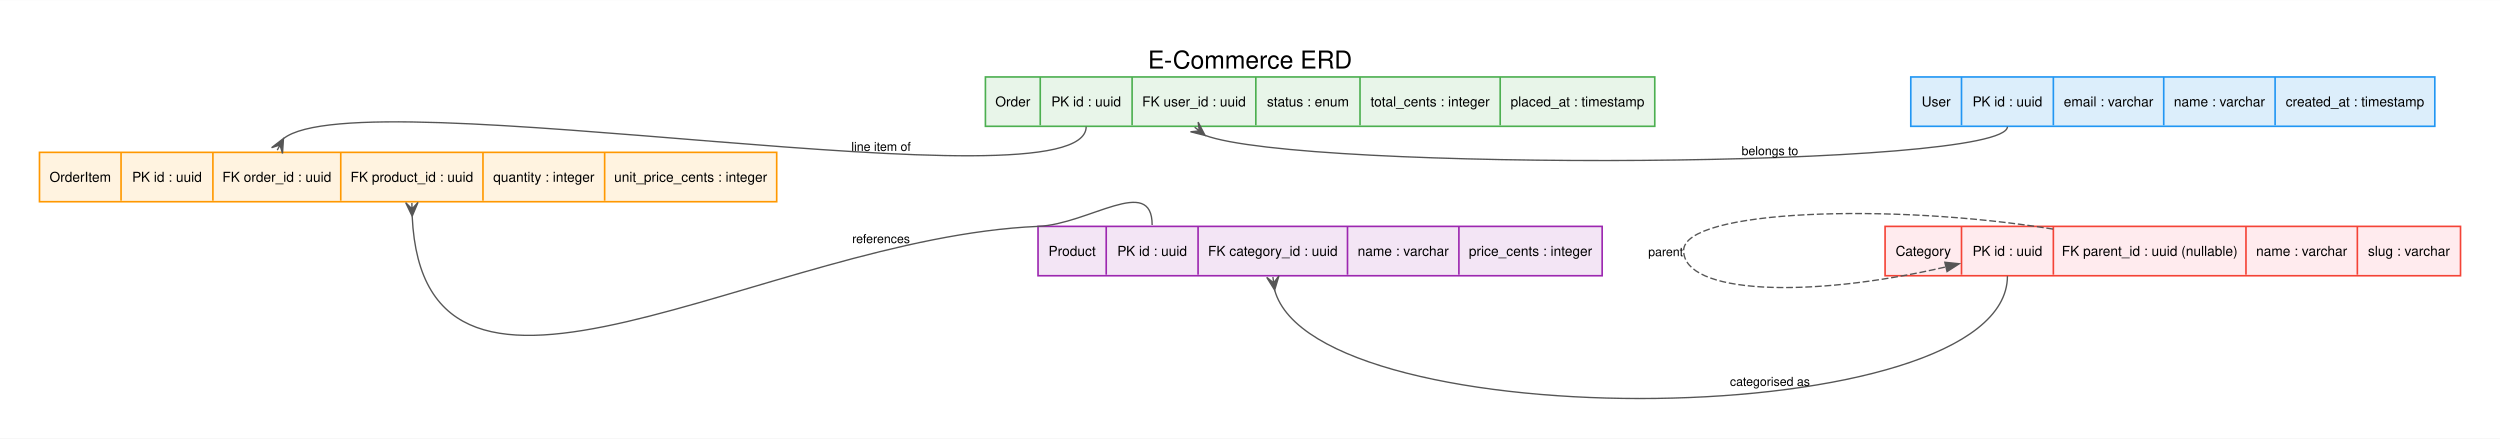
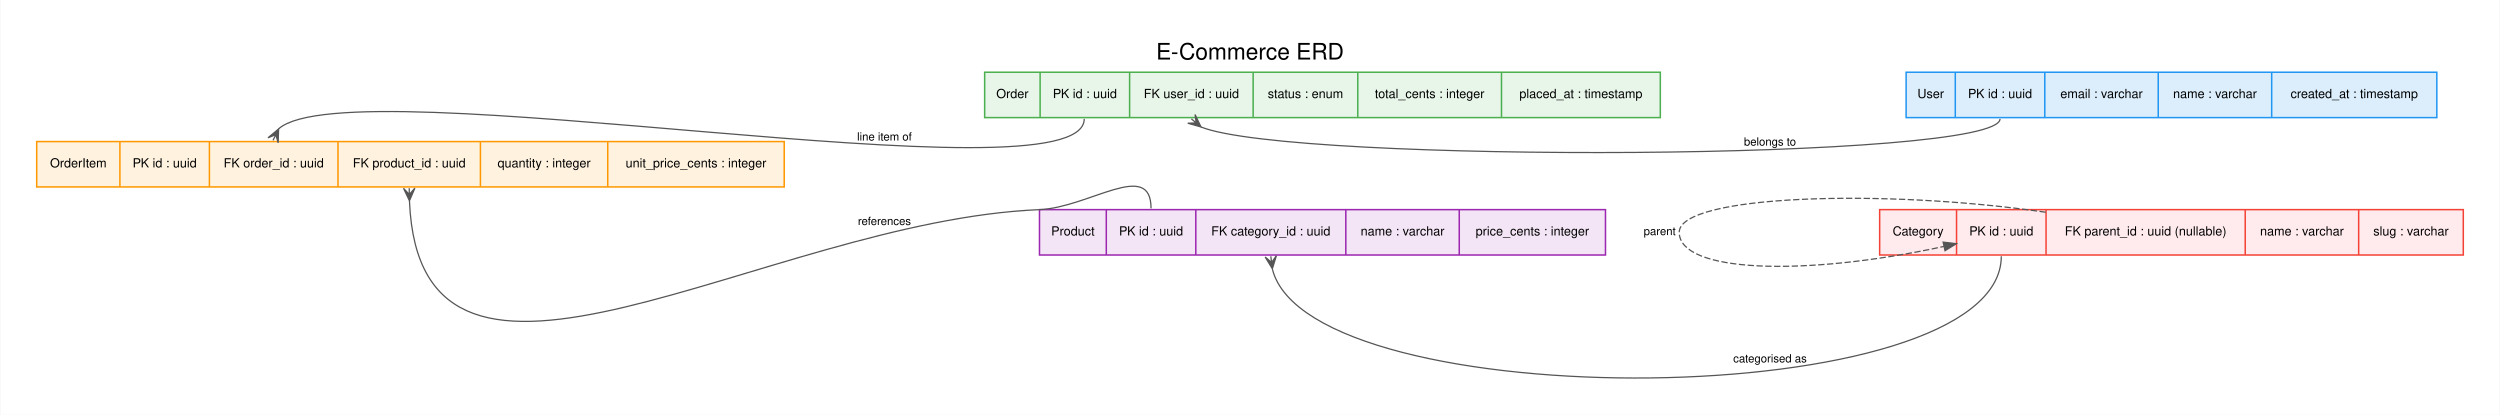
- <svg xmlns="http://www.w3.org/2000/svg" width="1824pt" height="320pt" viewBox="0.00 0.00 1823.60 319.76">
-   <g id="graph0" class="graph" transform="scale(1 1) rotate(0) translate(28.8 290.96)">
-     <polygon fill="white" stroke="none" points="-28.8,28.8 -28.8,-290.96 1794.8,-290.96 1794.8,28.8 -28.8,28.8" />
-     <text text-anchor="middle" x="883" y="-241.06" font-family="Helvetica,sans-Serif" font-size="18.00">E-Commerce ERD</text>
+ <svg xmlns="http://www.w3.org/2000/svg" width="1983pt" height="329pt" viewBox="0.00 0.00 1982.60 329.04">
+   <g id="graph0" class="graph" transform="scale(1 1) rotate(0) translate(28.8 300.24)">
+     <polygon fill="white" stroke="transparent" points="-28.8,28.8 -28.8,-300.24 1953.8,-300.24 1953.8,28.8 -28.8,28.8" />
+     <text text-anchor="middle" x="962.5" y="-253.04" font-family="Helvetica,sans-Serif" font-size="18.00">E-Commerce ERD</text>
    <g id="node1" class="node">
-       <polygon fill="#dceefb" stroke="#2196f3" stroke-width="1.2" points="1365,-198.91 1365,-234.91 1747.25,-234.91 1747.25,-198.91 1365,-198.91" />
-       <text text-anchor="middle" x="1383.5" y="-213.41" font-family="Helvetica,sans-Serif" font-size="10.00">User</text>
-       <polyline fill="none" stroke="#2196f3" stroke-width="1.2" points="1402,-199.66 1402,-234.91" />
-       <text text-anchor="middle" x="1435.5" y="-213.41" font-family="Helvetica,sans-Serif" font-size="10.00">PK id : uuid</text>
-       <polyline fill="none" stroke="#2196f3" stroke-width="1.2" points="1469,-199.66 1469,-234.91" />
-       <text text-anchor="middle" x="1509.25" y="-213.41" font-family="Helvetica,sans-Serif" font-size="10.00">email : varchar</text>
-       <polyline fill="none" stroke="#2196f3" stroke-width="1.2" points="1549.5,-199.66 1549.5,-234.91" />
-       <text text-anchor="middle" x="1590.12" y="-213.41" font-family="Helvetica,sans-Serif" font-size="10.00">name : varchar</text>
-       <polyline fill="none" stroke="#2196f3" stroke-width="1.2" points="1630.75,-199.66 1630.75,-234.91" />
-       <text text-anchor="middle" x="1689" y="-213.41" font-family="Helvetica,sans-Serif" font-size="10.00">created_at : timestamp</text>
+       <polygon fill="#dceefb" stroke="#2196f3" stroke-width="1.2" points="1483,-206.94 1483,-242.94 1904,-242.94 1904,-206.94 1483,-206.94" />
+       <text text-anchor="middle" x="1502.5" y="-222.44" font-family="Helvetica,sans-Serif" font-size="10.00">User</text>
+       <polyline fill="none" stroke="#2196f3" stroke-width="1.2" points="1522,-206.94 1522,-242.94 " />
+       <text text-anchor="middle" x="1557.5" y="-222.44" font-family="Helvetica,sans-Serif" font-size="10.00">PK id : uuid</text>
+       <polyline fill="none" stroke="#2196f3" stroke-width="1.2" points="1593,-206.94 1593,-242.94 " />
+       <text text-anchor="middle" x="1638" y="-222.44" font-family="Helvetica,sans-Serif" font-size="10.00">email : varchar</text>
+       <polyline fill="none" stroke="#2196f3" stroke-width="1.2" points="1683,-206.94 1683,-242.94 " />
+       <text text-anchor="middle" x="1728" y="-222.44" font-family="Helvetica,sans-Serif" font-size="10.00">name : varchar</text>
+       <polyline fill="none" stroke="#2196f3" stroke-width="1.2" points="1773,-206.94 1773,-242.94 " />
+       <text text-anchor="middle" x="1838.5" y="-222.44" font-family="Helvetica,sans-Serif" font-size="10.00">created_at : timestamp</text>
    </g>
    <g id="node2" class="node">
-       <polygon fill="#e8f5e9" stroke="#4caf50" stroke-width="1.2" points="690,-198.91 690,-234.91 1178.25,-234.91 1178.25,-198.91 690,-198.91" />
-       <text text-anchor="middle" x="710" y="-213.41" font-family="Helvetica,sans-Serif" font-size="10.00">Order</text>
-       <polyline fill="none" stroke="#4caf50" stroke-width="1.2" points="730,-199.66 730,-234.91" />
-       <text text-anchor="middle" x="763.5" y="-213.41" font-family="Helvetica,sans-Serif" font-size="10.00">PK id : uuid</text>
-       <polyline fill="none" stroke="#4caf50" stroke-width="1.2" points="797,-199.66 797,-234.91" />
-       <text text-anchor="middle" x="842.12" y="-213.41" font-family="Helvetica,sans-Serif" font-size="10.00">FK user_id : uuid</text>
-       <polyline fill="none" stroke="#4caf50" stroke-width="1.2" points="887.25,-199.66 887.25,-234.91" />
-       <text text-anchor="middle" x="925.25" y="-213.41" font-family="Helvetica,sans-Serif" font-size="10.00">status : enum</text>
-       <polyline fill="none" stroke="#4caf50" stroke-width="1.2" points="963.25,-199.66 963.25,-234.91" />
-       <text text-anchor="middle" x="1014.38" y="-213.41" font-family="Helvetica,sans-Serif" font-size="10.00">total_cents : integer</text>
-       <polyline fill="none" stroke="#4caf50" stroke-width="1.2" points="1065.5,-199.66 1065.5,-234.91" />
-       <text text-anchor="middle" x="1121.88" y="-213.41" font-family="Helvetica,sans-Serif" font-size="10.00">placed_at : timestamp</text>
+       <polygon fill="#e8f5e9" stroke="#4caf50" stroke-width="1.2" points="752,-206.94 752,-242.94 1288,-242.94 1288,-206.94 752,-206.94" />
+       <text text-anchor="middle" x="774" y="-222.44" font-family="Helvetica,sans-Serif" font-size="10.00">Order</text>
+       <polyline fill="none" stroke="#4caf50" stroke-width="1.2" points="796,-206.94 796,-242.94 " />
+       <text text-anchor="middle" x="831.5" y="-222.44" font-family="Helvetica,sans-Serif" font-size="10.00">PK id : uuid</text>
+       <polyline fill="none" stroke="#4caf50" stroke-width="1.2" points="867,-206.94 867,-242.94 " />
+       <text text-anchor="middle" x="916" y="-222.44" font-family="Helvetica,sans-Serif" font-size="10.00">FK user_id : uuid</text>
+       <polyline fill="none" stroke="#4caf50" stroke-width="1.2" points="965,-206.94 965,-242.94 " />
+       <text text-anchor="middle" x="1006.5" y="-222.44" font-family="Helvetica,sans-Serif" font-size="10.00">status : enum</text>
+       <polyline fill="none" stroke="#4caf50" stroke-width="1.2" points="1048,-206.94 1048,-242.94 " />
+       <text text-anchor="middle" x="1105" y="-222.44" font-family="Helvetica,sans-Serif" font-size="10.00">total_cents : integer</text>
+       <polyline fill="none" stroke="#4caf50" stroke-width="1.2" points="1162,-206.94 1162,-242.94 " />
+       <text text-anchor="middle" x="1225" y="-222.44" font-family="Helvetica,sans-Serif" font-size="10.00">placed_at : timestamp</text>
    </g>
    <g id="edge1" class="edge">
-       <path fill="none" stroke="#555555" d="M850.06,-192.36C920.48,-165.85 1435.5,-167.95 1435.5,-198.66" />
-       <polygon fill="#555555" stroke="#555555" points="850.22,-192.24 839.59,-194.93 846.04,-195.55 842.65,-198.24 842.65,-198.24 842.65,-198.24 846.04,-195.55 845.18,-201.98 850.22,-192.24" />
-       <text text-anchor="middle" x="1262.25" y="-177.88" font-family="Helvetica,sans-Serif" font-size="9.00">belongs to</text>
+       <path fill="none" stroke="#555555" d="M923.65,-199.49C996.03,-170.45 1557.5,-172.6 1557.5,-205.94" />
+       <polygon fill="#555555" stroke="#555555" points="923.65,-199.5 913.1,-202.5 919.82,-202.72 916,-205.94 916,-205.94 916,-205.94 919.82,-202.72 918.9,-209.38 923.65,-199.5 923.65,-199.5" />
+       <text text-anchor="middle" x="1375" y="-184.74" font-family="Helvetica,sans-Serif" font-size="9.00">belongs to</text>
    </g>
    <g id="node3" class="node">
-       <polygon fill="#fff3e0" stroke="#ff9800" stroke-width="1.2" points="0,-143.91 0,-179.91 537.75,-179.91 537.75,-143.91 0,-143.91" />
-       <text text-anchor="middle" x="29.75" y="-158.41" font-family="Helvetica,sans-Serif" font-size="10.00">OrderItem</text>
-       <polyline fill="none" stroke="#ff9800" stroke-width="1.2" points="59.5,-144.66 59.5,-179.91" />
-       <text text-anchor="middle" x="93" y="-158.41" font-family="Helvetica,sans-Serif" font-size="10.00">PK id : uuid</text>
-       <polyline fill="none" stroke="#ff9800" stroke-width="1.2" points="126.5,-144.66 126.5,-179.91" />
-       <text text-anchor="middle" x="173.12" y="-158.41" font-family="Helvetica,sans-Serif" font-size="10.00">FK order_id : uuid</text>
-       <polyline fill="none" stroke="#ff9800" stroke-width="1.2" points="219.75,-144.66 219.75,-179.91" />
-       <text text-anchor="middle" x="271.62" y="-158.41" font-family="Helvetica,sans-Serif" font-size="10.00">FK product_id : uuid</text>
-       <polyline fill="none" stroke="#ff9800" stroke-width="1.2" points="323.5,-144.66 323.5,-179.91" />
-       <text text-anchor="middle" x="367.88" y="-158.41" font-family="Helvetica,sans-Serif" font-size="10.00">quantity : integer</text>
-       <polyline fill="none" stroke="#ff9800" stroke-width="1.2" points="412.25,-144.66 412.25,-179.91" />
-       <text text-anchor="middle" x="475" y="-158.41" font-family="Helvetica,sans-Serif" font-size="10.00">unit_price_cents : integer</text>
+       <polygon fill="#fff3e0" stroke="#ff9800" stroke-width="1.2" points="0,-151.94 0,-187.94 593,-187.94 593,-151.94 0,-151.94" />
+       <text text-anchor="middle" x="33" y="-167.44" font-family="Helvetica,sans-Serif" font-size="10.00">OrderItem</text>
+       <polyline fill="none" stroke="#ff9800" stroke-width="1.2" points="66,-151.94 66,-187.94 " />
+       <text text-anchor="middle" x="101.5" y="-167.44" font-family="Helvetica,sans-Serif" font-size="10.00">PK id : uuid</text>
+       <polyline fill="none" stroke="#ff9800" stroke-width="1.2" points="137,-151.94 137,-187.94 " />
+       <text text-anchor="middle" x="188" y="-167.44" font-family="Helvetica,sans-Serif" font-size="10.00">FK order_id : uuid</text>
+       <polyline fill="none" stroke="#ff9800" stroke-width="1.2" points="239,-151.94 239,-187.94 " />
+       <text text-anchor="middle" x="295.5" y="-167.44" font-family="Helvetica,sans-Serif" font-size="10.00">FK product_id : uuid</text>
+       <polyline fill="none" stroke="#ff9800" stroke-width="1.2" points="352,-151.94 352,-187.94 " />
+       <text text-anchor="middle" x="402.5" y="-167.44" font-family="Helvetica,sans-Serif" font-size="10.00">quantity : integer</text>
+       <polyline fill="none" stroke="#ff9800" stroke-width="1.2" points="453,-151.94 453,-187.94 " />
+       <text text-anchor="middle" x="523" y="-167.44" font-family="Helvetica,sans-Serif" font-size="10.00">unit_price_cents : integer</text>
    </g>
    <g id="edge2" class="edge">
-       <path fill="none" stroke="#555555" d="M177.88,-189.85C233.75,-235.06 763.5,-136.49 763.5,-198.66" />
-       <polygon fill="#555555" stroke="#555555" points="177.98,-190.03 177.26,-179.09 175.47,-185.32 173.44,-181.5 173.44,-181.5 173.44,-181.5 175.47,-185.32 169.31,-183.32 177.98,-190.03" />
-       <text text-anchor="middle" x="613.88" y="-180.96" font-family="Helvetica,sans-Serif" font-size="9.00">line item of</text>
+       <path fill="none" stroke="#555555" d="M191.95,-198.05C248.81,-248.63 831,-137.91 831,-205.94" />
+       <polygon fill="#555555" stroke="#555555" points="191.89,-197.92 191.54,-186.96 189.7,-193.43 187.5,-188.94 187.5,-188.94 187.5,-188.94 189.7,-193.43 183.46,-190.92 191.89,-197.92 191.89,-197.92" />
+       <text text-anchor="middle" x="672.5" y="-188.74" font-family="Helvetica,sans-Serif" font-size="9.00">line item of</text>
    </g>
    <g id="node4" class="node">
-       <polygon fill="#f3e5f5" stroke="#9c27b0" stroke-width="1.2" points="728.38,-89.91 728.38,-125.91 1139.88,-125.91 1139.88,-89.91 728.38,-89.91" />
-       <text text-anchor="middle" x="753.25" y="-104.41" font-family="Helvetica,sans-Serif" font-size="10.00">Product</text>
-       <polyline fill="none" stroke="#9c27b0" stroke-width="1.2" points="778.12,-90.66 778.12,-125.91" />
-       <text text-anchor="middle" x="811.62" y="-104.41" font-family="Helvetica,sans-Serif" font-size="10.00">PK id : uuid</text>
-       <polyline fill="none" stroke="#9c27b0" stroke-width="1.2" points="845.12,-90.66 845.12,-125.91" />
-       <text text-anchor="middle" x="899.62" y="-104.41" font-family="Helvetica,sans-Serif" font-size="10.00">FK category_id : uuid</text>
-       <polyline fill="none" stroke="#9c27b0" stroke-width="1.2" points="954.12,-90.66 954.12,-125.91" />
-       <text text-anchor="middle" x="994.75" y="-104.41" font-family="Helvetica,sans-Serif" font-size="10.00">name : varchar</text>
-       <polyline fill="none" stroke="#9c27b0" stroke-width="1.2" points="1035.38,-90.66 1035.38,-125.91" />
-       <text text-anchor="middle" x="1087.62" y="-104.41" font-family="Helvetica,sans-Serif" font-size="10.00">price_cents : integer</text>
+       <polygon fill="#f3e5f5" stroke="#9c27b0" stroke-width="1.2" points="795.5,-97.94 795.5,-133.94 1244.5,-133.94 1244.5,-97.94 795.5,-97.94" />
+       <text text-anchor="middle" x="822" y="-113.44" font-family="Helvetica,sans-Serif" font-size="10.00">Product</text>
+       <polyline fill="none" stroke="#9c27b0" stroke-width="1.2" points="848.5,-97.94 848.5,-133.94 " />
+       <text text-anchor="middle" x="884" y="-113.44" font-family="Helvetica,sans-Serif" font-size="10.00">PK id : uuid</text>
+       <polyline fill="none" stroke="#9c27b0" stroke-width="1.2" points="919.5,-97.94 919.5,-133.94 " />
+       <text text-anchor="middle" x="979" y="-113.44" font-family="Helvetica,sans-Serif" font-size="10.00">FK category_id : uuid</text>
+       <polyline fill="none" stroke="#9c27b0" stroke-width="1.2" points="1038.5,-97.94 1038.5,-133.94 " />
+       <text text-anchor="middle" x="1083.5" y="-113.44" font-family="Helvetica,sans-Serif" font-size="10.00">name : varchar</text>
+       <polyline fill="none" stroke="#9c27b0" stroke-width="1.2" points="1128.5,-97.94 1128.5,-133.94 " />
+       <text text-anchor="middle" x="1186.5" y="-113.44" font-family="Helvetica,sans-Serif" font-size="10.00">price_cents : integer</text>
    </g>
    <g id="edge3" class="edge">
-       <path fill="none" stroke="#555555" d="M271.86,-133.3C280.53,53.33 528.97,-117.43 728.38,-125.91 765.34,-127.48 811.62,-163.91 811.62,-126.91" />
-       <polygon fill="#555555" stroke="#555555" points="271.86,-133.33 267.13,-143.22 271.74,-138.66 271.64,-142.99 271.64,-142.99 271.64,-142.99 271.74,-138.66 276.13,-143.43 271.86,-133.33" />
-       <text text-anchor="middle" x="613.88" y="-113.73" font-family="Helvetica,sans-Serif" font-size="9.00">references</text>
+       <path fill="none" stroke="#555555" d="M295.7,-140.82C304.17,65.33 576.81,-124.86 795.5,-133.94 834.8,-135.57 884,-174.28 884,-134.94" />
+       <polygon fill="#555555" stroke="#555555" points="295.7,-140.94 291,-150.85 295.6,-145.94 295.5,-150.94 295.5,-150.94 295.5,-150.94 295.6,-145.94 300,-151.03 295.7,-140.94 295.7,-140.94" />
+       <text text-anchor="middle" x="672.5" y="-121.74" font-family="Helvetica,sans-Serif" font-size="9.00">references</text>
    </g>
    <g id="node5" class="node">
-       <polygon fill="#ffebee" stroke="#f44336" stroke-width="1.2" points="1346.25,-89.91 1346.25,-125.91 1766,-125.91 1766,-89.91 1346.25,-89.91" />
-       <text text-anchor="middle" x="1374.12" y="-104.41" font-family="Helvetica,sans-Serif" font-size="10.00">Category</text>
-       <polyline fill="none" stroke="#f44336" stroke-width="1.2" points="1402,-90.66 1402,-125.91" />
-       <text text-anchor="middle" x="1435.5" y="-104.41" font-family="Helvetica,sans-Serif" font-size="10.00">PK id : uuid</text>
-       <polyline fill="none" stroke="#f44336" stroke-width="1.2" points="1469,-90.66 1469,-125.91" />
-       <text text-anchor="middle" x="1539.25" y="-104.41" font-family="Helvetica,sans-Serif" font-size="10.00">FK parent_id : uuid (nullable)</text>
-       <polyline fill="none" stroke="#f44336" stroke-width="1.2" points="1609.5,-90.66 1609.5,-125.91" />
-       <text text-anchor="middle" x="1650.12" y="-104.41" font-family="Helvetica,sans-Serif" font-size="10.00">name : varchar</text>
-       <polyline fill="none" stroke="#f44336" stroke-width="1.2" points="1690.75,-90.66 1690.75,-125.91" />
-       <text text-anchor="middle" x="1728.38" y="-104.41" font-family="Helvetica,sans-Serif" font-size="10.00">slug : varchar</text>
+       <polygon fill="#ffebee" stroke="#f44336" stroke-width="1.2" points="1462,-97.94 1462,-133.94 1925,-133.94 1925,-97.94 1462,-97.94" />
+       <text text-anchor="middle" x="1492.5" y="-113.44" font-family="Helvetica,sans-Serif" font-size="10.00">Category</text>
+       <polyline fill="none" stroke="#f44336" stroke-width="1.2" points="1523,-97.94 1523,-133.94 " />
+       <text text-anchor="middle" x="1558.5" y="-113.44" font-family="Helvetica,sans-Serif" font-size="10.00">PK id : uuid</text>
+       <polyline fill="none" stroke="#f44336" stroke-width="1.2" points="1594,-97.94 1594,-133.94 " />
+       <text text-anchor="middle" x="1673" y="-113.44" font-family="Helvetica,sans-Serif" font-size="10.00">FK parent_id : uuid (nullable)</text>
+       <polyline fill="none" stroke="#f44336" stroke-width="1.2" points="1752,-97.94 1752,-133.94 " />
+       <text text-anchor="middle" x="1797" y="-113.44" font-family="Helvetica,sans-Serif" font-size="10.00">name : varchar</text>
+       <polyline fill="none" stroke="#f44336" stroke-width="1.2" points="1842,-97.94 1842,-133.94 " />
+       <text text-anchor="middle" x="1883.5" y="-113.44" font-family="Helvetica,sans-Serif" font-size="10.00">slug : varchar</text>
    </g>
    <g id="edge4" class="edge">
-       <path fill="none" stroke="#555555" d="M900.98,-79.5C930.56,29.32 1435.5,25.94 1435.5,-89.66" />
-       <polygon fill="#555555" stroke="#555555" points="900.99,-79.42 895.21,-88.73 900.29,-84.7 899.71,-89 899.71,-89 899.71,-89 900.29,-84.7 904.13,-89.92 900.99,-79.42" />
-       <text text-anchor="middle" x="1262.25" y="-9.58" font-family="Helvetica,sans-Serif" font-size="9.00">categorised as</text>
+       <path fill="none" stroke="#555555" d="M980.28,-86.66C1010.26,31.74 1558.5,28.32 1558.5,-96.94" />
+       <polygon fill="#555555" stroke="#555555" points="980.23,-87.02 974.53,-96.38 979.62,-91.98 979,-96.94 979,-96.94 979,-96.94 979.62,-91.98 983.47,-97.49 980.23,-87.02 980.23,-87.02" />
+       <text text-anchor="middle" x="1375" y="-12.74" font-family="Helvetica,sans-Serif" font-size="9.00">categorised as</text>
    </g>
    <g id="edge5" class="edge">
-       <path fill="none" stroke="#555555" stroke-dasharray="5,2" d="M1468.82,-123.93C1349.45,-143.17 1199.31,-137.96 1199.31,-108.28 1199.31,-76.84 1288.76,-72.86 1390.66,-96.35" />
-       <polygon fill="#555555" stroke="#555555" points="1389.83,-99.75 1400.37,-98.67 1391.46,-92.94 1389.83,-99.75" />
-       <text text-anchor="middle" x="1186.19" y="-104.23" font-family="Helvetica,sans-Serif" font-size="9.00">parent</text>
+       <path fill="none" stroke="#555555" stroke-dasharray="5,2" d="M1593.78,-131.86C1464.05,-150.78 1303,-145.47 1303,-115.94 1303,-84.17 1400.61,-80.44 1513.01,-104.74" />
+       <polygon fill="#555555" stroke="#555555" points="1512.35,-108.18 1522.87,-106.94 1513.87,-101.35 1512.35,-108.18" />
+       <text text-anchor="middle" x="1287.5" y="-113.74" font-family="Helvetica,sans-Serif" font-size="9.00">parent</text>
    </g>
  </g>
</svg>
